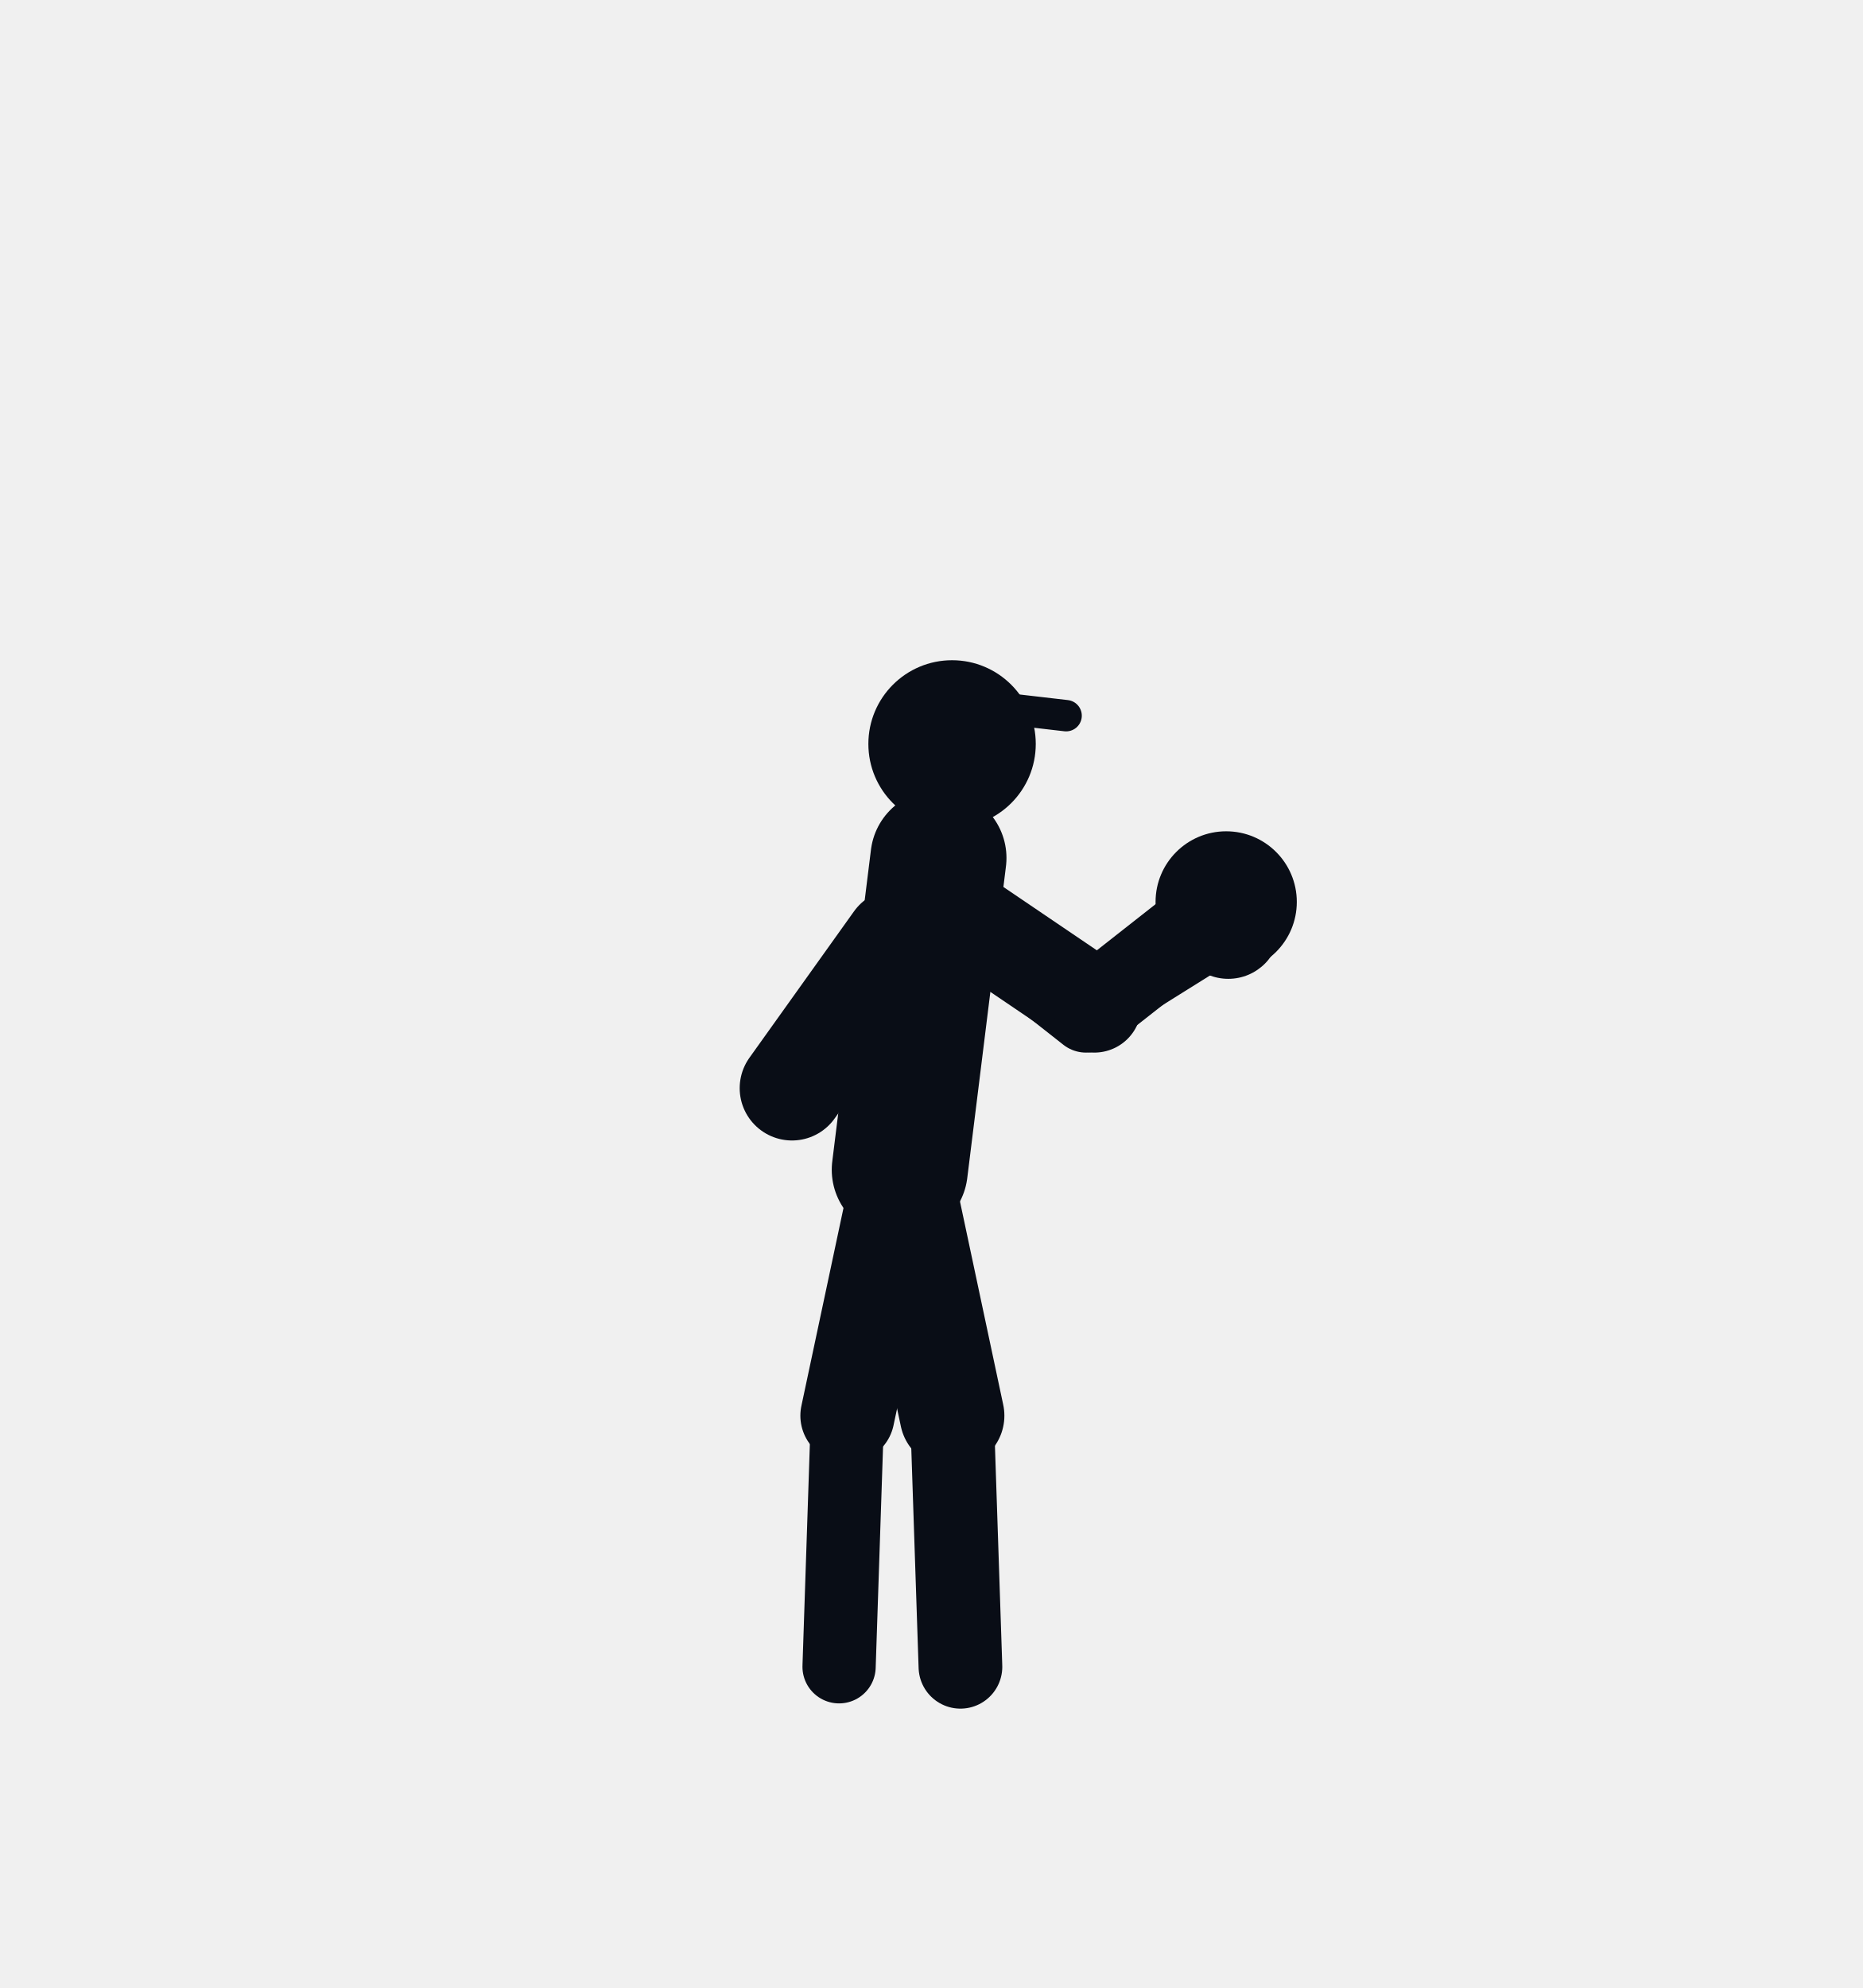
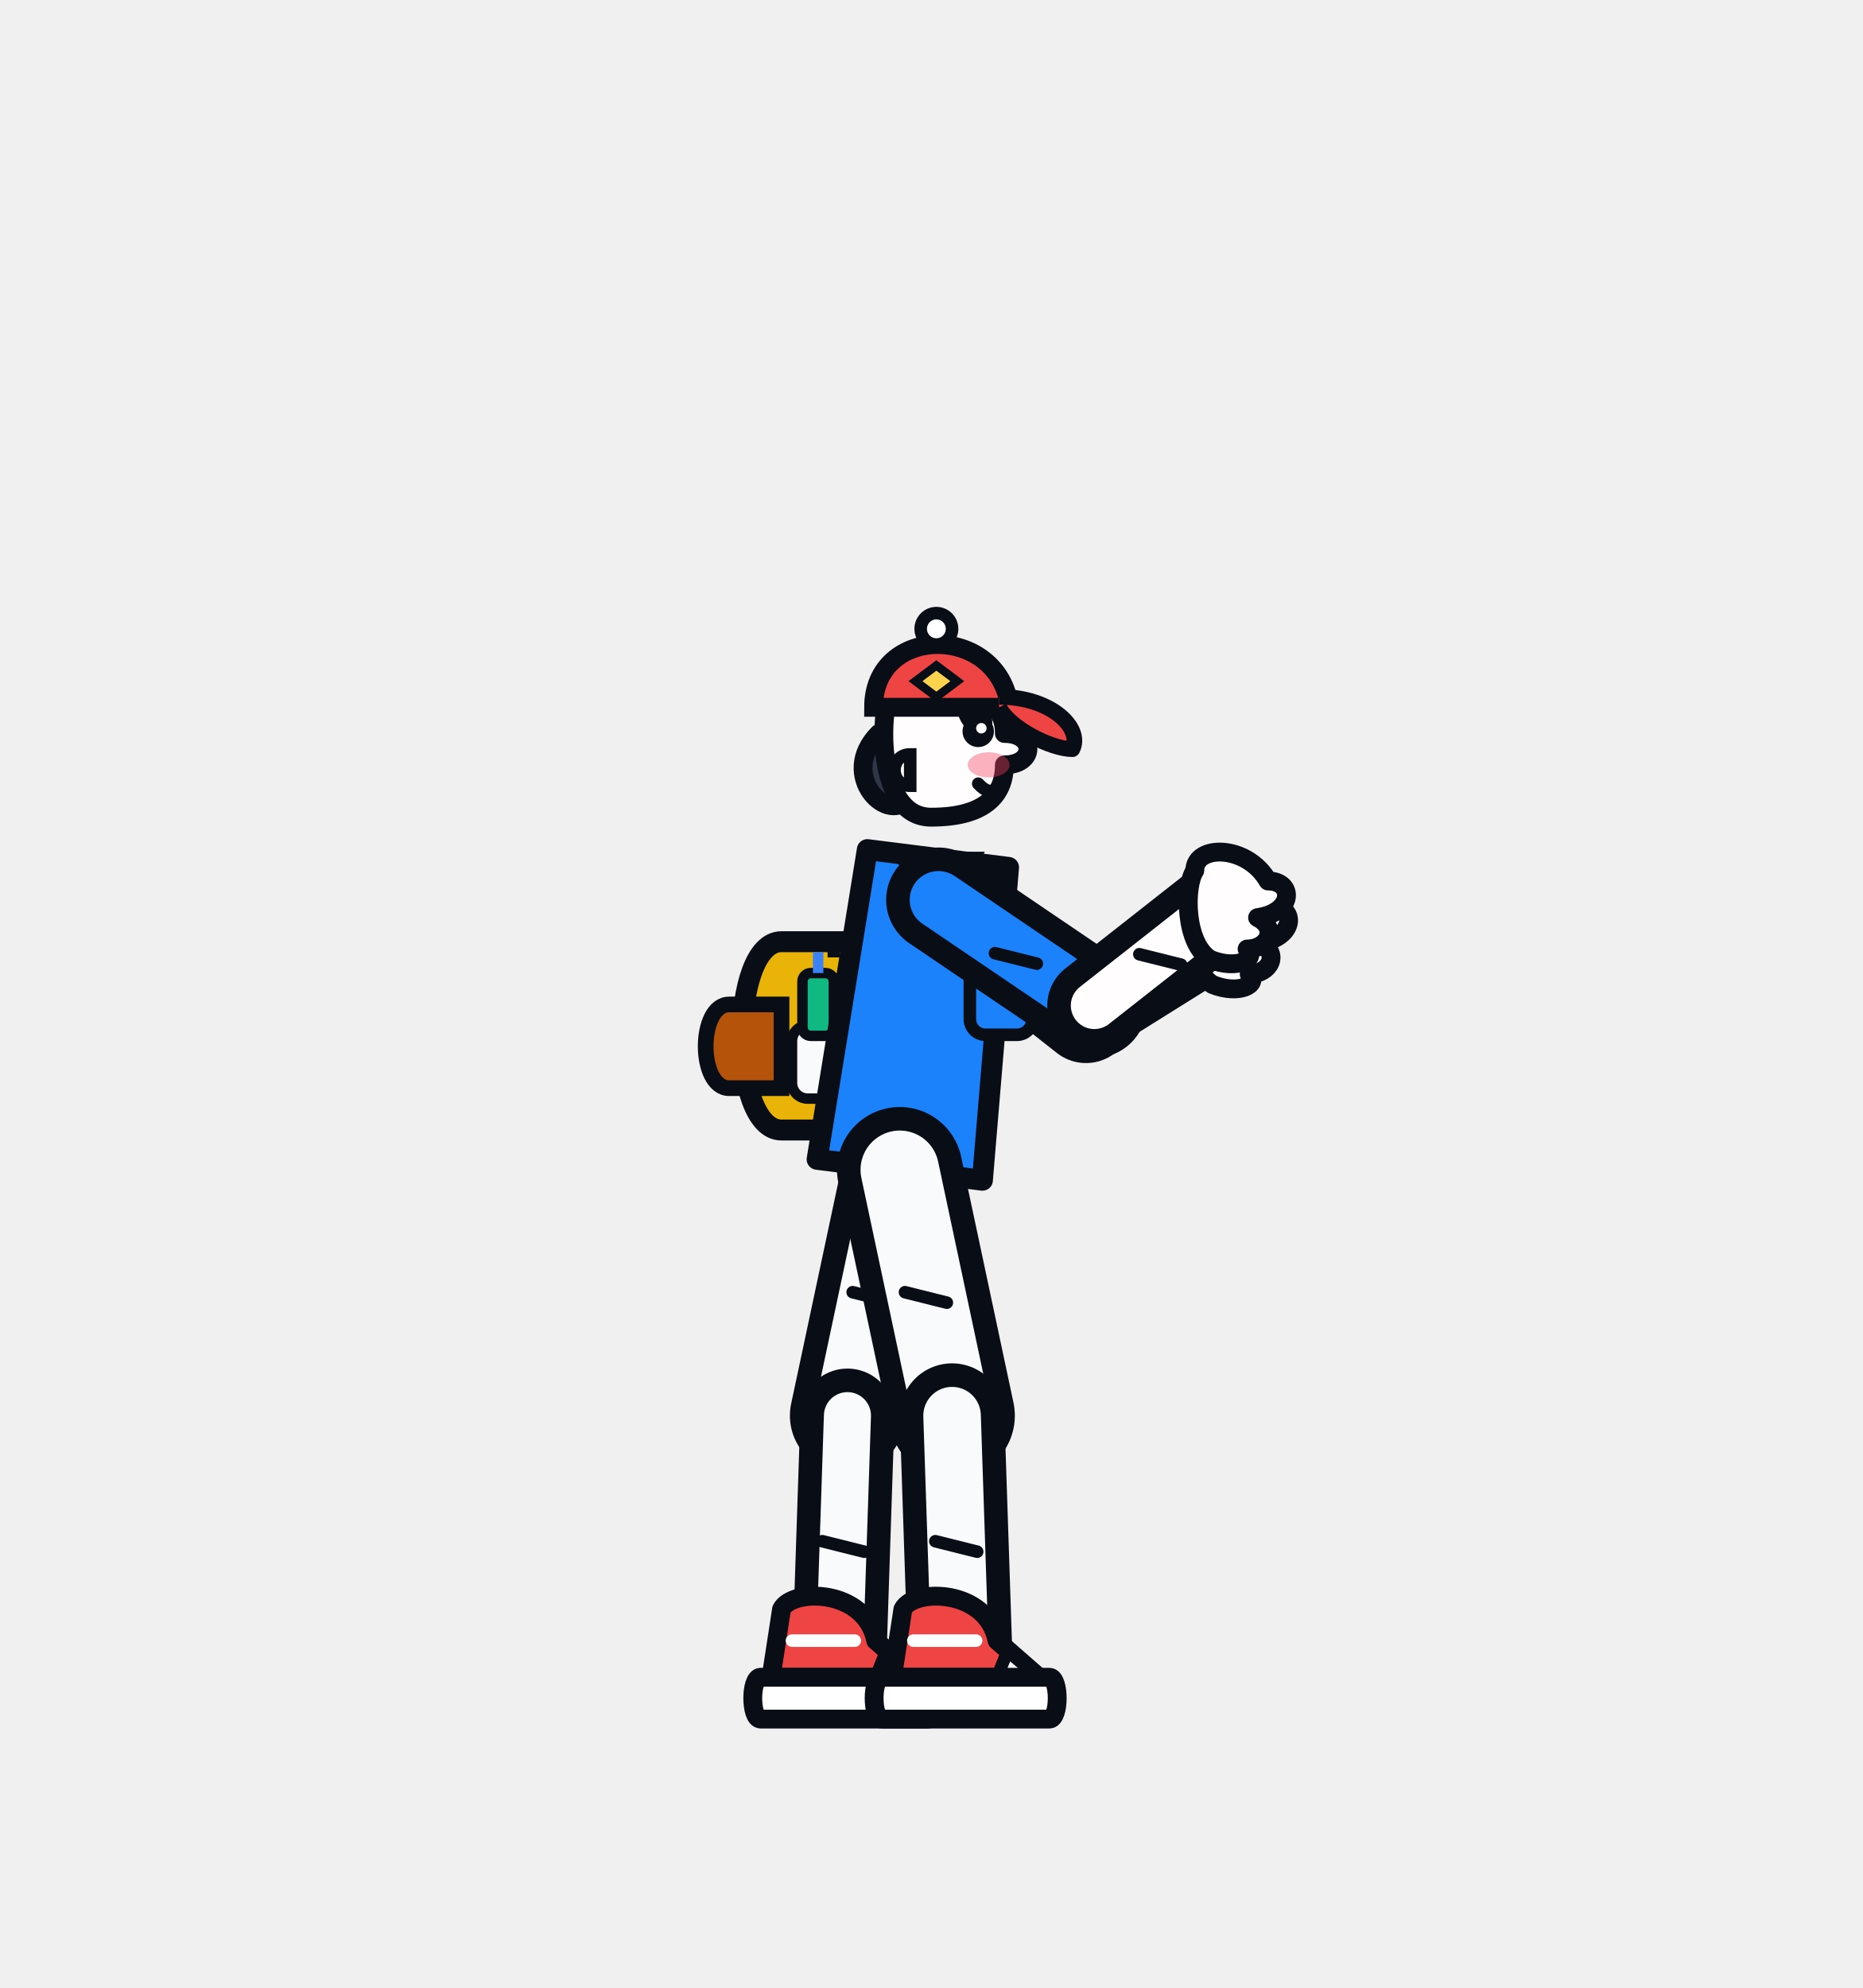
<svg xmlns="http://www.w3.org/2000/svg" viewBox="-34 -22 178 190" width="178" height="190">
-   <line x1="52.0" y1="89.8" x2="47.0" y2="113.3" stroke="#090d16" stroke-width="9" stroke-linecap="round" />
-   <line x1="47.0" y1="113.3" x2="46.2" y2="137.3" stroke="#090d16" stroke-width="7" stroke-linecap="round" />
-   <line x1="55.7" y1="64.0" x2="69.8" y2="75.1" stroke="#090d16" stroke-width="7" stroke-linecap="round" />
-   <line x1="69.8" y1="75.1" x2="83.4" y2="66.6" stroke="#090d16" stroke-width="6" stroke-linecap="round" />
-   <circle cx="83.4" cy="66.6" r="4.95" fill="#090d16" />
-   <line x1="51.7" y1="68.0" x2="41.7" y2="82.0" stroke="#090d16" stroke-width="10" stroke-linecap="round" />
-   <line x1="52.0" y1="89.8" x2="55.7" y2="60.0" stroke="#090d16" stroke-width="13" stroke-linecap="round" />
-   <circle cx="57.0" cy="49.1" r="8" fill="#090d16" />
-   <line x1="52.0" y1="89.8" x2="57.0" y2="113.3" stroke="#090d16" stroke-width="10" stroke-linecap="round" />
-   <line x1="57.0" y1="113.3" x2="57.8" y2="137.3" stroke="#090d16" stroke-width="8" stroke-linecap="round" />
-   <line x1="55.7" y1="64.0" x2="70.6" y2="74.1" stroke="#090d16" stroke-width="9" stroke-linecap="round" />
-   <line x1="70.6" y1="74.1" x2="83.2" y2="64.2" stroke="#090d16" stroke-width="8" stroke-linecap="round" />
-   <circle cx="83.2" cy="64.2" r="6.75" fill="#090d16" />
-   <line x1="61.0" y1="45.6" x2="67.9" y2="46.4" stroke="#090d16" stroke-width="3" stroke-linecap="round" />
+   <line x1="52.0" y1="89.8" x2="47.0" y2="113.3" stroke="#090d16" stroke-width="11" stroke-linecap="round" stroke-linejoin="round" />
+   <line x1="52.0" y1="89.8" x2="47.0" y2="113.3" stroke="#f8fafc" stroke-width="6.5" stroke-linecap="round" stroke-linejoin="round" />
+   <line x1="47.5" y1="101.5" x2="51.5" y2="102.5" stroke="#090d16" stroke-width="1.2" stroke-linecap="round" />
+   <line x1="47.0" y1="113.3" x2="46.2" y2="137.3" stroke="#090d16" stroke-width="9" stroke-linecap="round" stroke-linejoin="round" />
+   <line x1="47.0" y1="113.3" x2="46.2" y2="137.3" stroke="#f8fafc" stroke-width="4.5" stroke-linecap="round" stroke-linejoin="round" />
+   <line x1="44.6" y1="125.3" x2="48.6" y2="126.3" stroke="#090d16" stroke-width="1.2" stroke-linecap="round" />
+   <path d="M 39.7 138.3                            L 40.7 131.8                            C 41.7 129.8 48.7 129.8 49.7 134.8                            L 53.7 138.3 Z" fill="#ef4444" stroke="#090d16" stroke-width="1.8" stroke-linejoin="round" />
+   <path d="M 50.7 135.8                              L 53.7 138.3                              L 49.7 138.3 Z" fill="#ffffff" stroke="#090d16" stroke-width="1.2" />
+   <path d="M 38.7 138.3                            L 54.7 138.3                            C 55.7 138.3 55.7 142.3 54.7 142.3                            L 38.7 142.3                            C 37.7 142.3 37.7 138.3 38.7 138.3 Z" fill="#ffffff" stroke="#090d16" stroke-width="1.8" stroke-linejoin="round" />
+   <line x1="41.7" y1="134.8" x2="47.7" y2="134.8" stroke="#ffffff" stroke-width="1.2" stroke-linecap="round" />
+   <line x1="55.7" y1="64.0" x2="69.8" y2="75.1" stroke="#090d16" stroke-width="9" stroke-linecap="round" stroke-linejoin="round" />
+   <line x1="55.7" y1="64.0" x2="69.8" y2="75.1" stroke="#1b82fb" stroke-width="4.5" stroke-linecap="round" stroke-linejoin="round" />
+   <line x1="60.7" y1="69.6" x2="64.7" y2="70.6" stroke="#090d16" stroke-width="1.2" stroke-linecap="round" />
+   <line x1="69.8" y1="75.1" x2="83.4" y2="66.6" stroke="#090d16" stroke-width="8" stroke-linecap="round" stroke-linejoin="round" />
+   <line x1="69.8" y1="75.1" x2="83.4" y2="66.6" stroke="#fffdfd" stroke-width="3.5" stroke-linecap="round" stroke-linejoin="round" />
+   <line x1="74.6" y1="70.9" x2="78.6" y2="71.9" stroke="#090d16" stroke-width="1.2" stroke-linecap="round" />
+   <path d="M 80.4 63.6               C 80.4 61.1 85.4 61.1 87.4 64.6               C 89.9 64.6 89.9 67.6 86.4 68.1               C 88.4 69.1 87.4 71.1 85.4 71.1               C 86.4 72.1 84.4 73.1 81.9 72.1               C 79.4 70.6 79.4 65.1 80.4 63.6 Z" fill="#fffdfd" stroke="#090d16" stroke-width="1.8" stroke-linejoin="round" />
+   <path d="M 51.7 68.0                           H 40.7                           C 35.7 68.0 35.7 86.0 40.7 86.0                           H 51.7 Z" fill="#eab308" stroke="#090d16" stroke-width="2" stroke-linejoin="round" />
+   <path d="M 40.7 74.0                             H 35.7                             C 32.7 74.0 32.7 82.0 35.7 82.0                             H 40.7 Z" fill="#b45309" stroke="#090d16" stroke-width="1.5" />
+   <line x1="45.7" y1="68.0" x2="45.7" y2="86.0" stroke="#090d16" stroke-width="1.2" stroke-dasharray="1.5,1.5" />
+   <rect x="41.7" y="76.0" width="5" height="7" rx="1.5" fill="#f8fafc" stroke="#090d16" stroke-width="1" />
+   <rect x="42.7" y="71.0" width="3" height="6" rx="0.8" fill="#10b981" stroke="#090d16" stroke-width="1" />
+   <rect x="43.7" y="69.0" width="1" height="2" fill="#3b82f6" />
+   <path d="M 51.7 68.0 Q 57.7 70.0 54.7 76.0" fill="none" stroke="#090d16" stroke-width="2" stroke-linecap="round" />
+   <path d="M 51.7 82.0 Q 56.7 81.0 53.7 77.0" fill="none" stroke="#090d16" stroke-width="2" stroke-linecap="round" />
+   <path d="M 44.1 88.8 L 59.9 90.8 L 62.4 60.9 L 48.9 59.2 Z" fill="#1b82fb" stroke="#090d16" stroke-width="2" stroke-linejoin="round" />
+   <rect x="58.7" y="69.9" width="6" height="7" rx="1.5" fill="#1b82fb" stroke="#090d16" stroke-width="1.2" />
+   <path d="M 52.1 60.0 L 59.2 60.0 L 57.2 64.5 Z" fill="#ffffff" stroke="#090d16" stroke-width="1.2" />
+   <path d="M 50.0 48.1 C 46.0 52.1 51.0 57.1 53.0 54.1 Z" fill="#2d3748" stroke="#090d16" stroke-width="1.8" stroke-linejoin="round" />
+   <path d="M 51.0 44.1                          C 61.0 43.1 62.0 46.1 62.0 48.1                          C 65.0 48.1 65.0 51.1 62.0 51.1                          C 62.0 54.1 60.0 56.1 55.0 56.1                          C 50.0 56.1 50.0 47.1 51.0 44.1 Z" fill="#fffdfd" stroke="#090d16" stroke-width="1.8" stroke-linejoin="round" />
+   <path d="M 58.0 44.1 Q 61.0 46.1 60.0 48.1 Q 58.0 47.1 58.0 45.1 Z" fill="#2d3748" stroke="#090d16" stroke-width="1.2" />
+   <path d="M 53.0 50.1 C 51.0 50.1 51.0 53.1 53.0 53.1 Z" fill="#fffdfd" stroke="#090d16" stroke-width="1.2" />
+   <circle cx="59.5" cy="47.9" r="1.5" fill="#090d16" />
+   <circle cx="59.8" cy="47.6" r="0.5" fill="#ffffff" />
+   <path d="M 58.2 45.6 Q 59.8 44.9 61.2 45.6" fill="none" stroke="#090d16" stroke-width="1.2" stroke-linecap="round" />
+   <ellipse cx="60.5" cy="51.1" rx="2" ry="1.2" fill="#f43f5e" opacity="0.4" />
+   <path d="M 59.5 52.9 Q 60.8 54.3 61.5 52.9" fill="none" stroke="#090d16" stroke-width="1.2" stroke-linecap="round" />
+   <path d="M 49.5 45.6                             C 49.5 37.6 61.5 37.6 62.5 45.6 Z" fill="#ef4444" stroke="#090d16" stroke-width="1.8" />
+   <path d="M 61.5 44.6                             C 66.5 44.6 69.5 47.6 68.5 49.6                             C 66.5 49.6 62.5 47.6 61.5 45.6" fill="#ef4444" stroke="#090d16" stroke-width="1.5" stroke-linejoin="round" />
+   <circle cx="55.5" cy="38.1" r="1.5" fill="#ffffff" stroke="#090d16" stroke-width="1.2" />
+   <polygon points="55.5, 41.6 57.5, 43.1 55.5, 44.6 53.5, 43.1" fill="#fcd34d" stroke="#090d16" stroke-width="0.8" />
+   <line x1="52.0" y1="89.8" x2="57.0" y2="113.3" stroke="#090d16" stroke-width="12" stroke-linecap="round" stroke-linejoin="round" />
+   <line x1="52.0" y1="89.8" x2="57.0" y2="113.3" stroke="#f8fafc" stroke-width="7.5" stroke-linecap="round" stroke-linejoin="round" />
+   <line x1="52.5" y1="101.5" x2="56.5" y2="102.5" stroke="#090d16" stroke-width="1.2" stroke-linecap="round" />
+   <line x1="57.0" y1="113.3" x2="57.8" y2="137.3" stroke="#090d16" stroke-width="10" stroke-linecap="round" stroke-linejoin="round" />
+   <line x1="57.0" y1="113.3" x2="57.8" y2="137.3" stroke="#f8fafc" stroke-width="5.5" stroke-linecap="round" stroke-linejoin="round" />
+   <line x1="55.4" y1="125.3" x2="59.4" y2="126.3" stroke="#090d16" stroke-width="1.2" stroke-linecap="round" />
+   <path d="M 51.3 138.3                            L 52.3 131.8                            C 53.3 129.8 60.3 129.8 61.3 134.8                            L 65.3 138.3 Z" fill="#ef4444" stroke="#090d16" stroke-width="1.8" stroke-linejoin="round" />
+   <path d="M 62.3 135.8                              L 65.3 138.3                              L 61.3 138.3 Z" fill="#ffffff" stroke="#090d16" stroke-width="1.2" />
+   <path d="M 50.3 138.3                            L 66.3 138.3                            C 67.3 138.3 67.3 142.3 66.3 142.3                            L 50.3 142.3                            C 49.3 142.3 49.3 138.3 50.3 138.3 Z" fill="#ffffff" stroke="#090d16" stroke-width="1.8" stroke-linejoin="round" />
+   <line x1="53.3" y1="134.8" x2="59.3" y2="134.8" stroke="#ffffff" stroke-width="1.2" stroke-linecap="round" />
+   <line x1="55.7" y1="64.0" x2="70.6" y2="74.1" stroke="#090d16" stroke-width="10" stroke-linecap="round" stroke-linejoin="round" />
+   <line x1="55.7" y1="64.0" x2="70.6" y2="74.1" stroke="#1b82fb" stroke-width="5.5" stroke-linecap="round" stroke-linejoin="round" />
+   <line x1="61.1" y1="69.1" x2="65.1" y2="70.1" stroke="#090d16" stroke-width="1.2" stroke-linecap="round" />
+   <line x1="70.6" y1="74.1" x2="83.2" y2="64.2" stroke="#090d16" stroke-width="9" stroke-linecap="round" stroke-linejoin="round" />
+   <line x1="70.6" y1="74.1" x2="83.2" y2="64.2" stroke="#fffdfd" stroke-width="4.5" stroke-linecap="round" stroke-linejoin="round" />
+   <line x1="74.9" y1="69.2" x2="78.9" y2="70.2" stroke="#090d16" stroke-width="1.2" stroke-linecap="round" />
+   <path d="M 80.2 61.2               C 80.2 58.7 85.2 58.7 87.2 62.2               C 89.7 62.2 89.7 65.2 86.2 65.7               C 88.2 66.7 87.2 68.7 85.2 68.7               C 86.2 69.7 84.2 70.7 81.7 69.7               C 79.2 68.2 79.2 62.7 80.2 61.2 Z" fill="#fffdfd" stroke="#090d16" stroke-width="1.8" stroke-linejoin="round" />
</svg>
